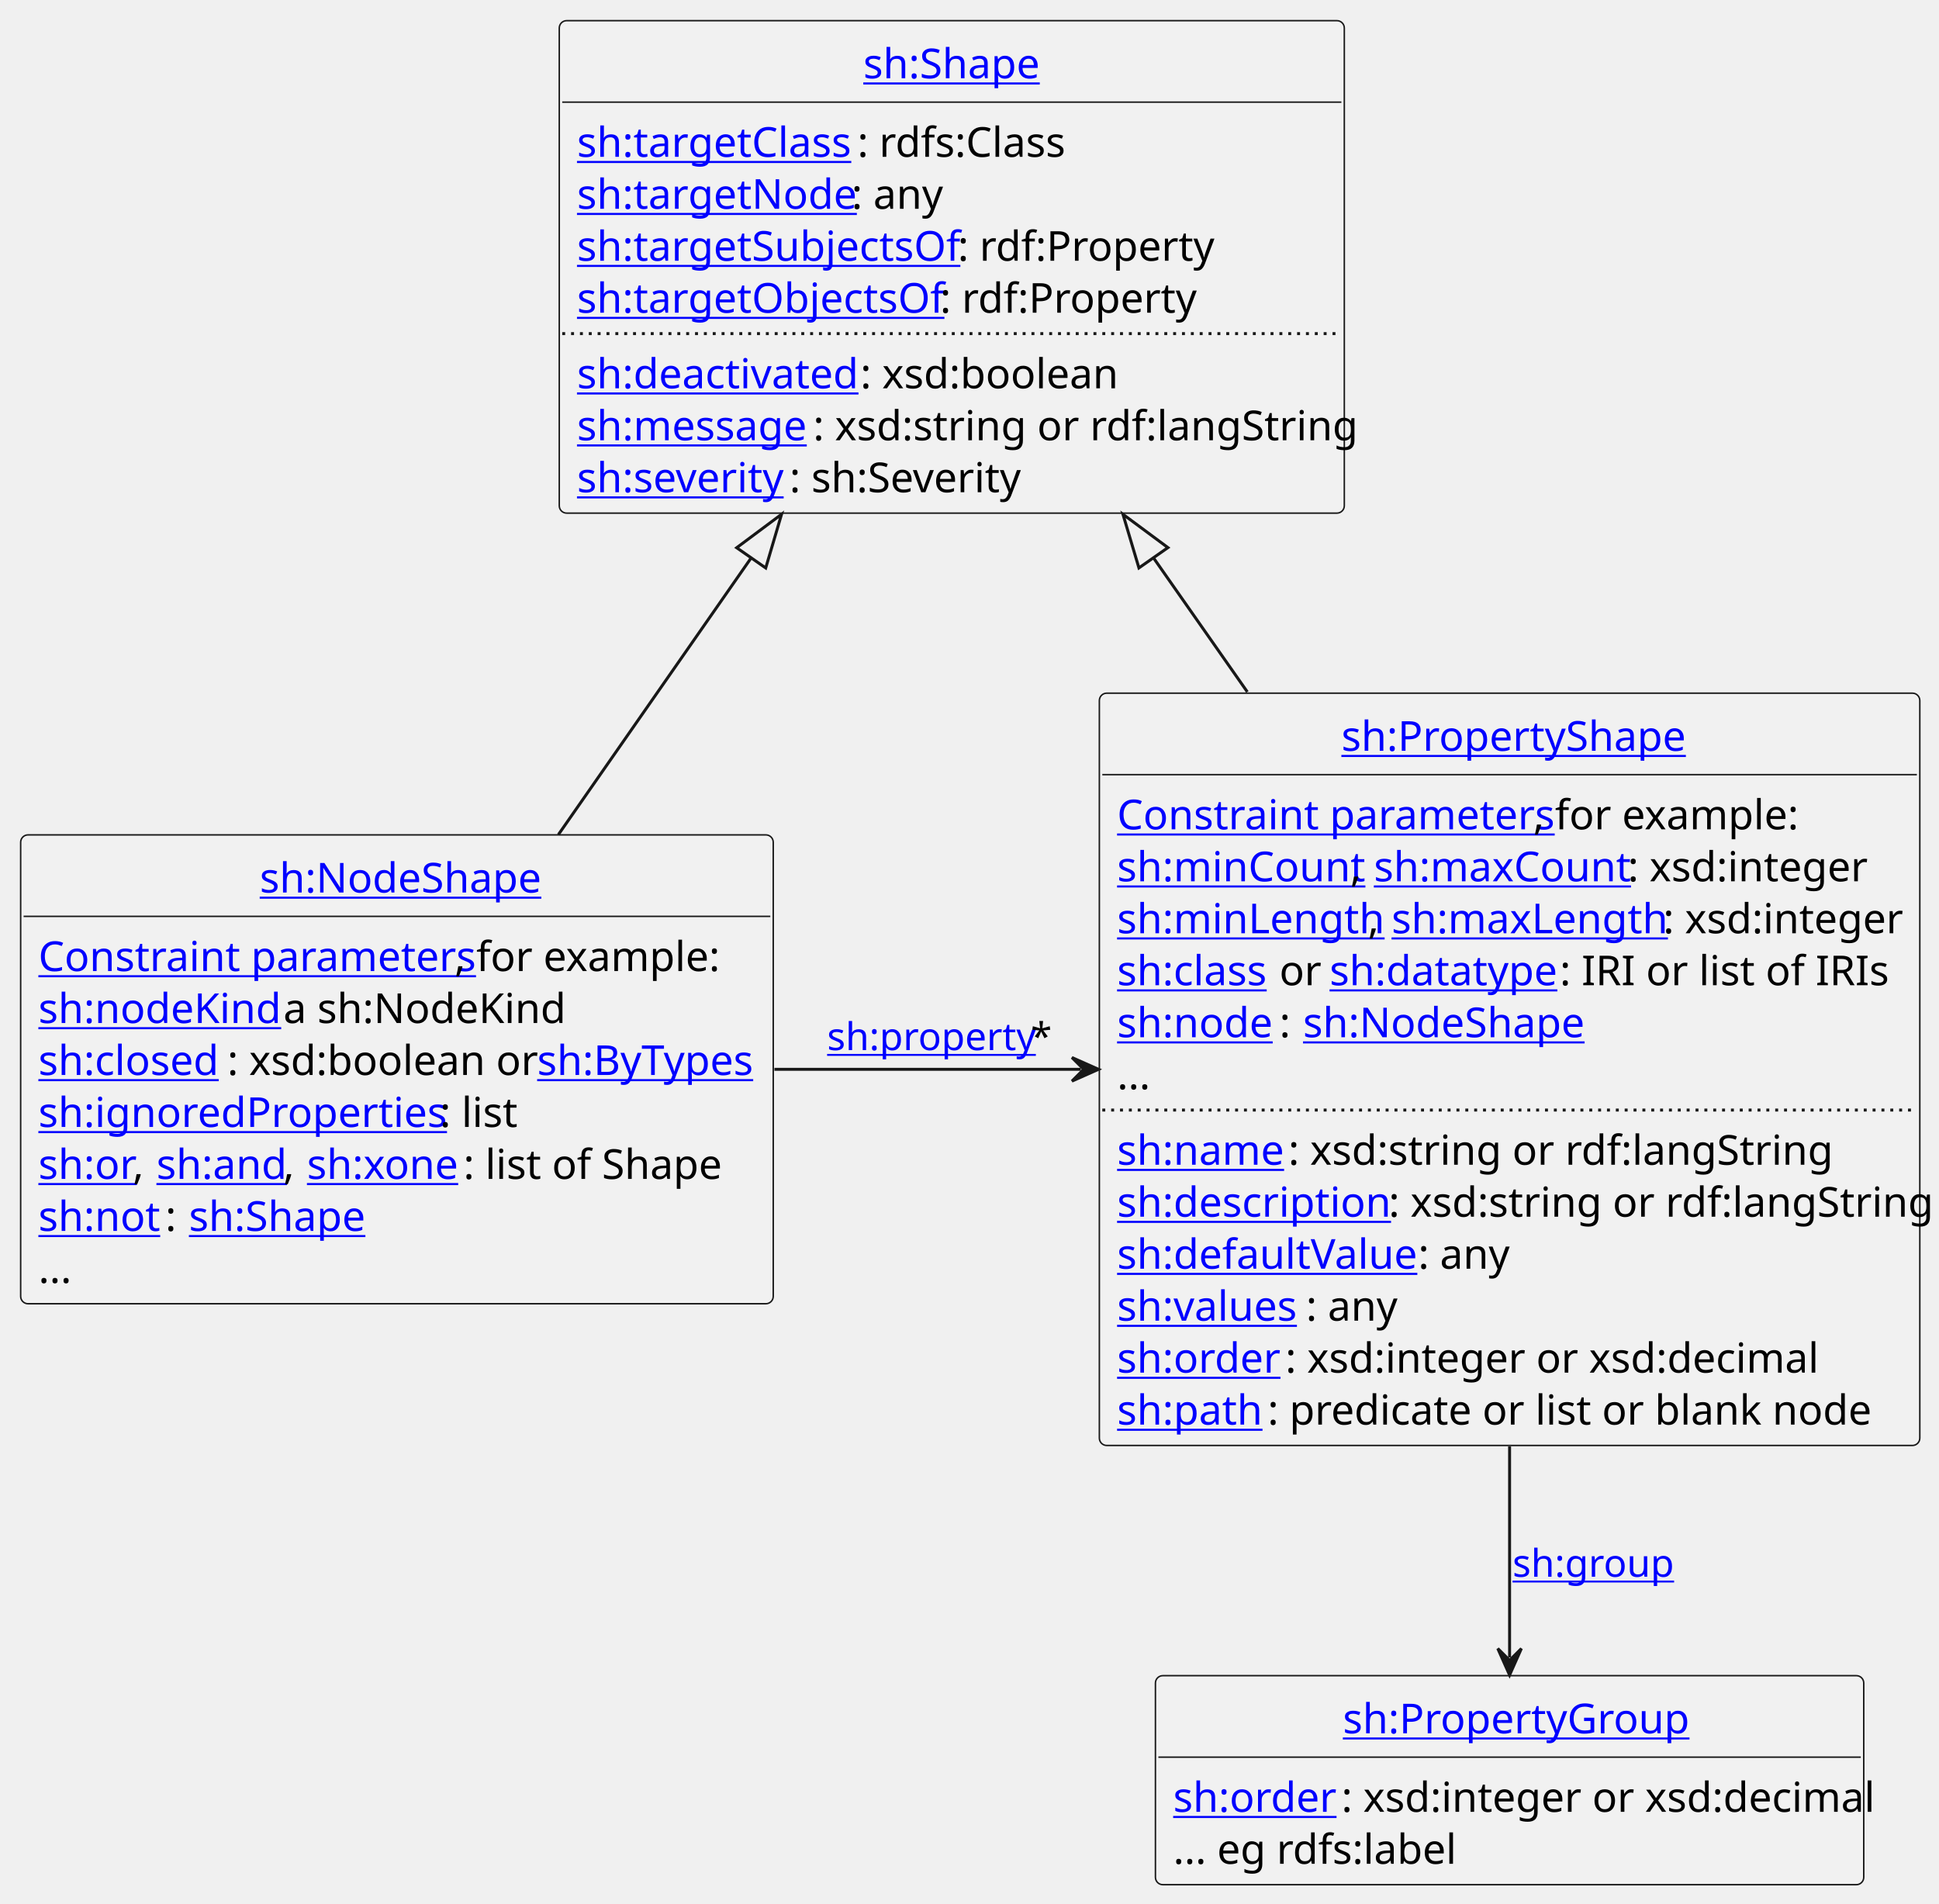
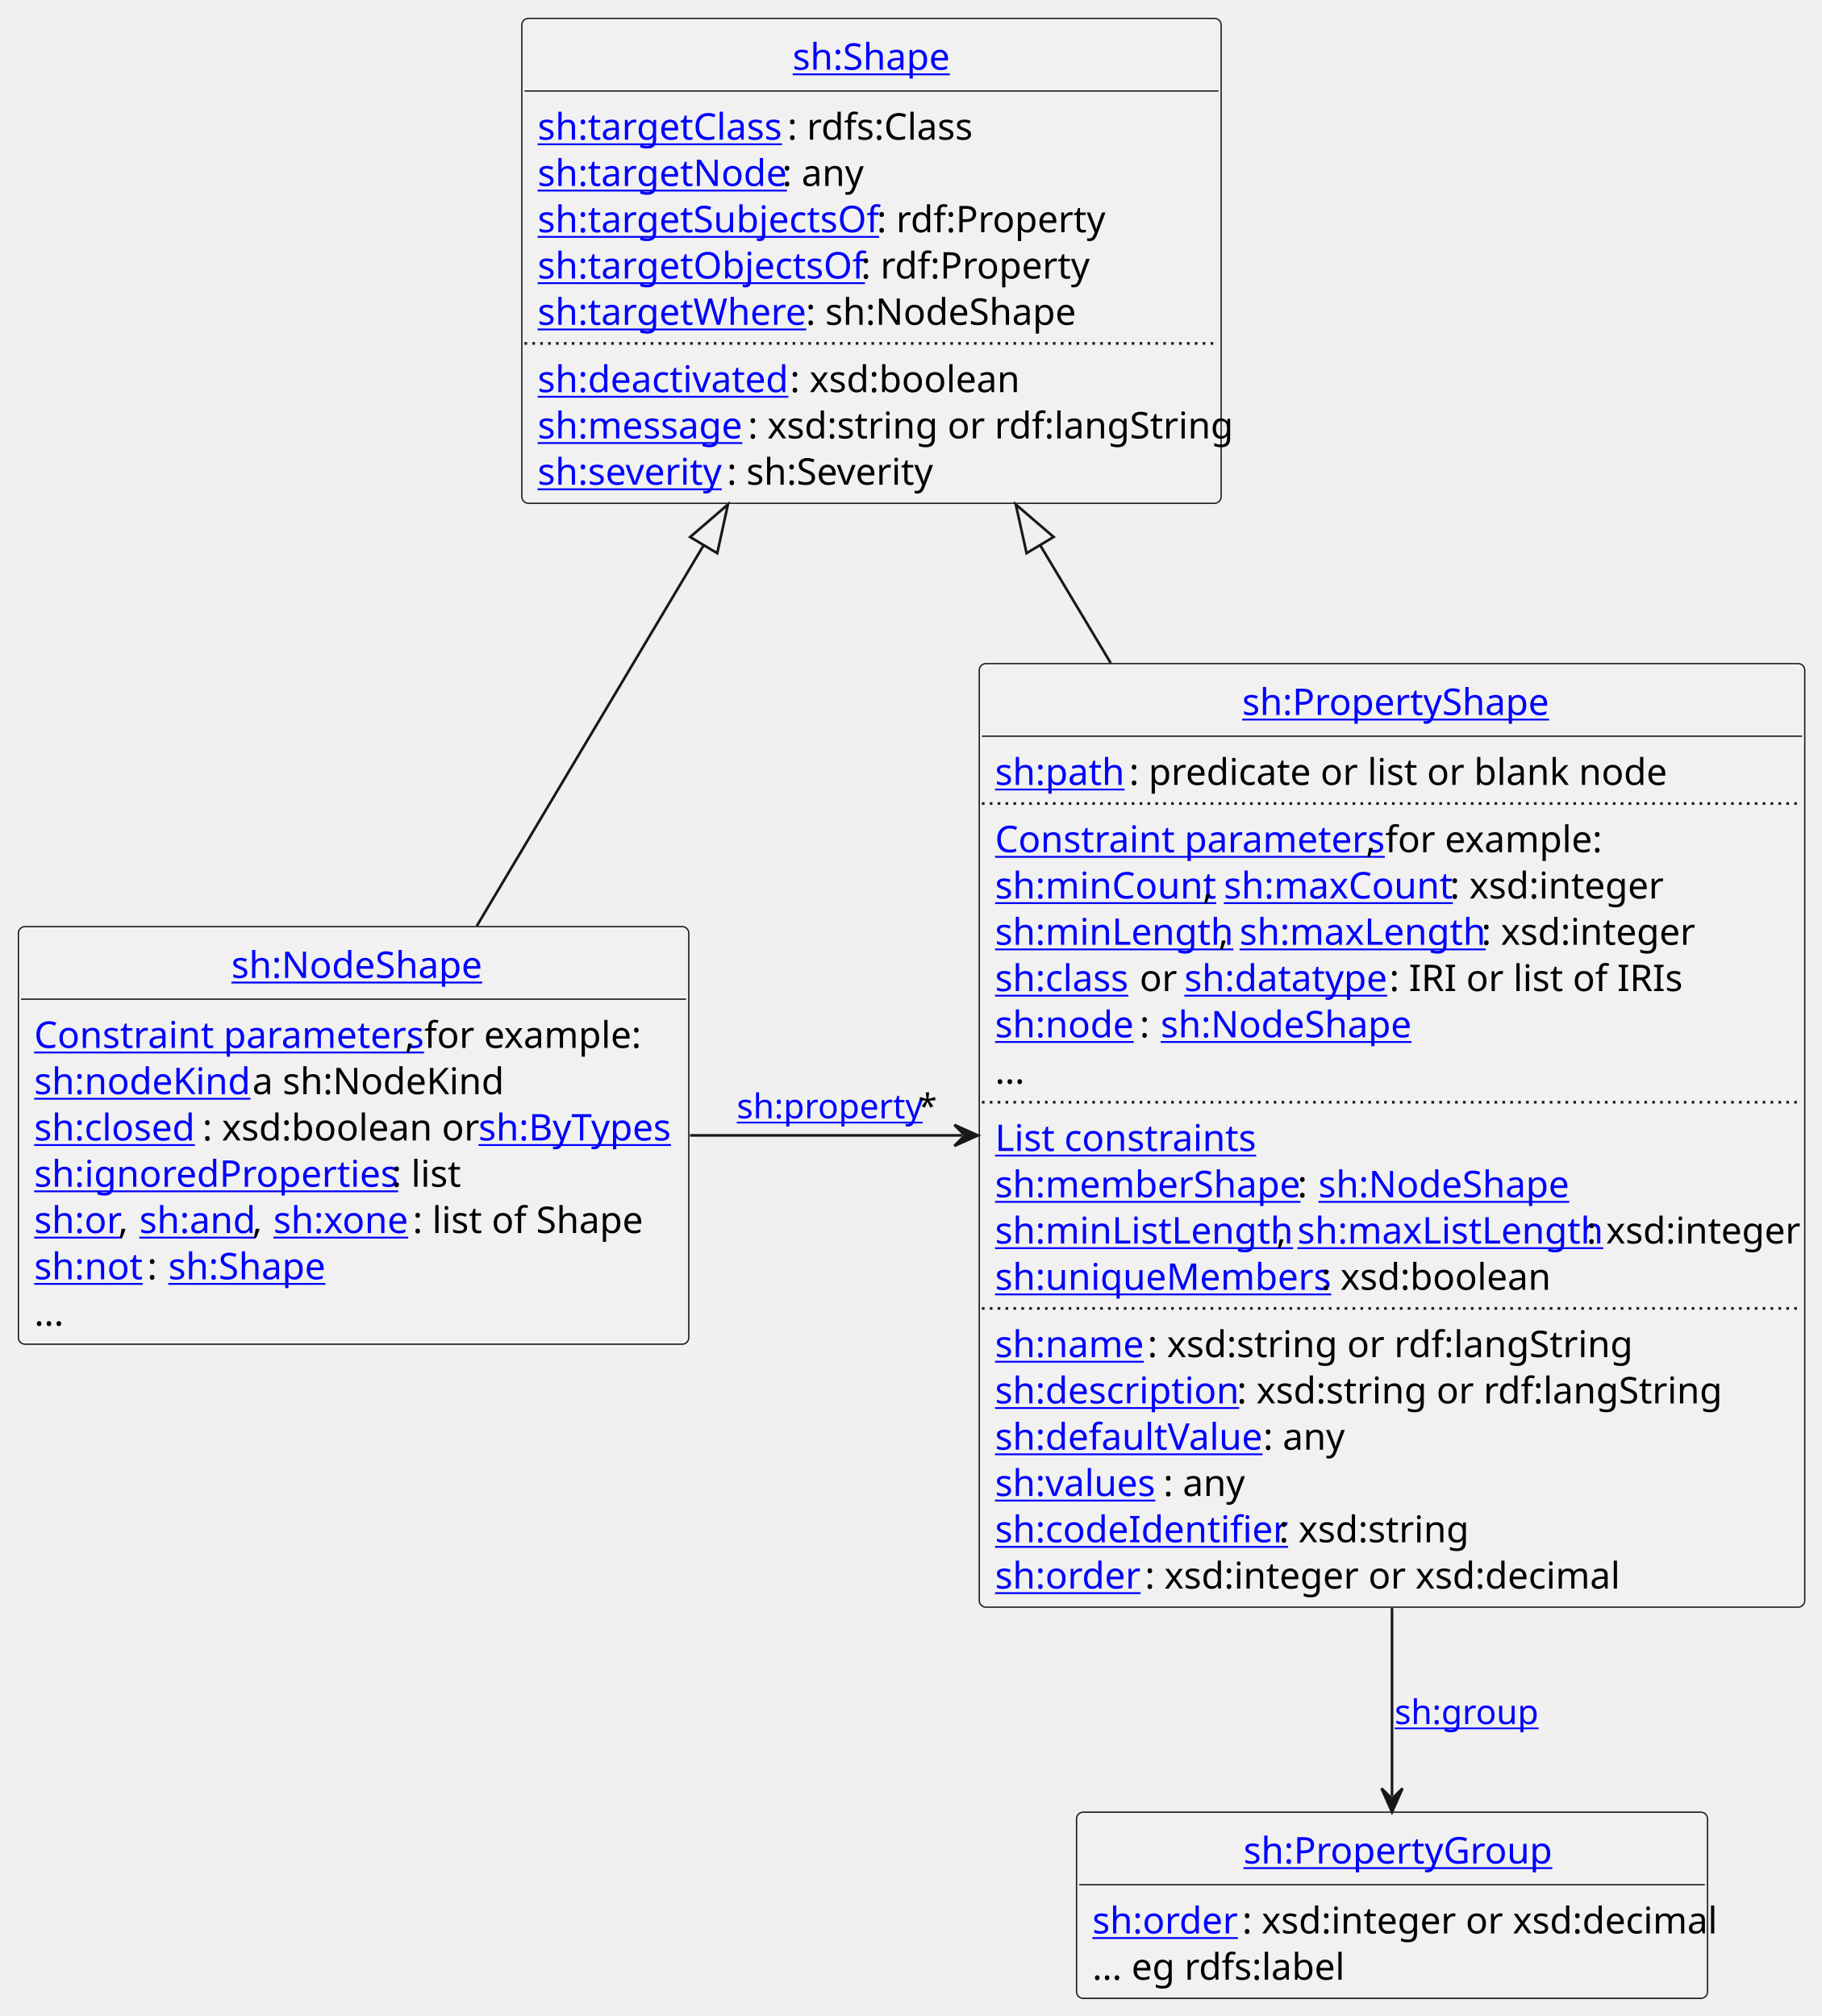
- <svg xmlns="http://www.w3.org/2000/svg" xmlns:xlink="http://www.w3.org/1999/xlink" contentStyleType="text/css" height="645px" preserveAspectRatio="none" style="width:657px;height:645px;background:#FFFFFF;" version="1.1" viewBox="0 0 657 645" width="657px" zoomAndPan="magnify">
+ <svg xmlns="http://www.w3.org/2000/svg" xmlns:xlink="http://www.w3.org/1999/xlink" contentStyleType="text/css" height="767px" preserveAspectRatio="none" style="width:693px;height:767px;background:#FFFFFF;" version="1.1" viewBox="0 0 693 767" width="693px" zoomAndPan="magnify">
  <defs>
    <style type="text/css">path:hover { stroke: #FFFFFF !important;}</style>
  </defs>
  <g>
    <a href="#shapes" target="_top" title="#shapes" xlink:actuate="onRequest" xlink:href="#shapes" xlink:show="new" xlink:title="#shapes" xlink:type="simple">
      <g id="elem_Shape">
-         <rect codeLine="6" fill="#F1F1F1" height="166.875" id="Shape" rx="2.5" ry="2.5" style="stroke:#181818;stroke-width:0.5;" width="266" x="189.5" y="7" />
-         <text fill="#0000FF" font-family="sans-serif" font-size="14" lengthAdjust="spacing" text-decoration="underline" textLength="60" x="292.5" y="26.533">sh:Shape</text>
-         <line style="stroke:#181818;stroke-width:0.5;" x1="190.5" x2="454.5" y1="34.609" y2="34.609" />
+         <rect codeLine="6" fill="#F1F1F1" height="184.484" id="Shape" rx="2.5" ry="2.5" style="stroke:#181818;stroke-width:0.5;" width="266" x="198.5" y="7" />
+         <text fill="#0000FF" font-family="sans-serif" font-size="14" lengthAdjust="spacing" text-decoration="underline" textLength="60" x="301.5" y="26.533">sh:Shape</text>
+         <line style="stroke:#181818;stroke-width:0.5;" x1="199.5" x2="463.5" y1="34.609" y2="34.609" />
        <a href="#targetClass" target="_top" title="#targetClass" xlink:actuate="onRequest" xlink:href="#targetClass" xlink:show="new" xlink:title="#targetClass" xlink:type="simple">
-           <text fill="#0000FF" font-family="sans-serif" font-size="14" lengthAdjust="spacing" text-decoration="underline" textLength="91" x="195.5" y="53.143">sh:targetClass</text>
-         </a>
-         <text fill="#000000" font-family="sans-serif" font-size="14" lengthAdjust="spacing" textLength="71" x="290.5" y="53.143">: rdfs:Class</text>
+           <text fill="#0000FF" font-family="sans-serif" font-size="14" lengthAdjust="spacing" text-decoration="underline" textLength="91" x="204.5" y="53.143">sh:targetClass</text>
+         </a>
+         <text fill="#000000" font-family="sans-serif" font-size="14" lengthAdjust="spacing" textLength="71" x="299.5" y="53.143">: rdfs:Class</text>
        <a href="#targetNode" target="_top" title="#targetNode" xlink:actuate="onRequest" xlink:href="#targetNode" xlink:show="new" xlink:title="#targetNode" xlink:type="simple">
-           <text fill="#0000FF" font-family="sans-serif" font-size="14" lengthAdjust="spacing" text-decoration="underline" textLength="89" x="195.5" y="70.752">sh:targetNode</text>
-         </a>
-         <text fill="#000000" font-family="sans-serif" font-size="14" lengthAdjust="spacing" textLength="31" x="288.5" y="70.752">: any</text>
+           <text fill="#0000FF" font-family="sans-serif" font-size="14" lengthAdjust="spacing" text-decoration="underline" textLength="89" x="204.5" y="70.752">sh:targetNode</text>
+         </a>
+         <text fill="#000000" font-family="sans-serif" font-size="14" lengthAdjust="spacing" textLength="31" x="297.5" y="70.752">: any</text>
        <a href="#targetSubjectsOf" target="_top" title="#targetSubjectsOf" xlink:actuate="onRequest" xlink:href="#targetSubjectsOf" xlink:show="new" xlink:title="#targetSubjectsOf" xlink:type="simple">
-           <text fill="#0000FF" font-family="sans-serif" font-size="14" lengthAdjust="spacing" text-decoration="underline" textLength="125" x="195.5" y="88.361">sh:targetSubjectsOf</text>
-         </a>
-         <text fill="#000000" font-family="sans-serif" font-size="14" lengthAdjust="spacing" textLength="83" x="324.5" y="88.361">: rdf:Property</text>
+           <text fill="#0000FF" font-family="sans-serif" font-size="14" lengthAdjust="spacing" text-decoration="underline" textLength="125" x="204.5" y="88.361">sh:targetSubjectsOf</text>
+         </a>
+         <text fill="#000000" font-family="sans-serif" font-size="14" lengthAdjust="spacing" textLength="83" x="333.5" y="88.361">: rdf:Property</text>
        <a href="#targetObjectsOf" target="_top" title="#targetObjectsOf" xlink:actuate="onRequest" xlink:href="#targetObjectsOf" xlink:show="new" xlink:title="#targetObjectsOf" xlink:type="simple">
-           <text fill="#0000FF" font-family="sans-serif" font-size="14" lengthAdjust="spacing" text-decoration="underline" textLength="119" x="195.5" y="105.971">sh:targetObjectsOf</text>
-         </a>
-         <text fill="#000000" font-family="sans-serif" font-size="14" lengthAdjust="spacing" textLength="83" x="318.5" y="105.971">: rdf:Property</text>
-         <line style="stroke:#181818;stroke-width:1.0;stroke-dasharray:1.0,2.0;" x1="190.5" x2="454.5" y1="113.047" y2="113.047" />
+           <text fill="#0000FF" font-family="sans-serif" font-size="14" lengthAdjust="spacing" text-decoration="underline" textLength="119" x="204.5" y="105.971">sh:targetObjectsOf</text>
+         </a>
+         <text fill="#000000" font-family="sans-serif" font-size="14" lengthAdjust="spacing" textLength="83" x="327.5" y="105.971">: rdf:Property</text>
+         <a href="#targetWhere" target="_top" title="#targetWhere" xlink:actuate="onRequest" xlink:href="#targetWhere" xlink:show="new" xlink:title="#targetWhere" xlink:type="simple">
+           <text fill="#0000FF" font-family="sans-serif" font-size="14" lengthAdjust="spacing" text-decoration="underline" textLength="98" x="204.5" y="123.58">sh:targetWhere</text>
+         </a>
+         <text fill="#000000" font-family="sans-serif" font-size="14" lengthAdjust="spacing" textLength="101" x="306.5" y="123.58">: sh:NodeShape</text>
+         <line style="stroke:#181818;stroke-width:1.0;stroke-dasharray:1.0,2.0;" x1="199.5" x2="463.5" y1="130.656" y2="130.656" />
        <a href="#deactivated" target="_top" title="#deactivated" xlink:actuate="onRequest" xlink:href="#deactivated" xlink:show="new" xlink:title="#deactivated" xlink:type="simple">
-           <text fill="#0000FF" font-family="sans-serif" font-size="14" lengthAdjust="spacing" text-decoration="underline" textLength="92" x="195.5" y="131.58">sh:deactivated</text>
-         </a>
-         <text fill="#000000" font-family="sans-serif" font-size="14" lengthAdjust="spacing" textLength="84" x="291.5" y="131.58">: xsd:boolean</text>
+           <text fill="#0000FF" font-family="sans-serif" font-size="14" lengthAdjust="spacing" text-decoration="underline" textLength="92" x="204.5" y="149.19">sh:deactivated</text>
+         </a>
+         <text fill="#000000" font-family="sans-serif" font-size="14" lengthAdjust="spacing" textLength="84" x="300.5" y="149.19">: xsd:boolean</text>
        <a href="#message" target="_top" title="#message" xlink:actuate="onRequest" xlink:href="#message" xlink:show="new" xlink:title="#message" xlink:type="simple">
-           <text fill="#0000FF" font-family="sans-serif" font-size="14" lengthAdjust="spacing" text-decoration="underline" textLength="76" x="195.5" y="149.19">sh:message</text>
-         </a>
-         <text fill="#000000" font-family="sans-serif" font-size="14" lengthAdjust="spacing" textLength="174" x="275.5" y="149.19">: xsd:string or rdf:langString</text>
+           <text fill="#0000FF" font-family="sans-serif" font-size="14" lengthAdjust="spacing" text-decoration="underline" textLength="76" x="204.5" y="166.799">sh:message</text>
+         </a>
+         <text fill="#000000" font-family="sans-serif" font-size="14" lengthAdjust="spacing" textLength="174" x="284.5" y="166.799">: xsd:string or rdf:langString</text>
        <a href="#severity" target="_top" title="#severity" xlink:actuate="onRequest" xlink:href="#severity" xlink:show="new" xlink:title="#severity" xlink:type="simple">
-           <text fill="#0000FF" font-family="sans-serif" font-size="14" lengthAdjust="spacing" text-decoration="underline" textLength="68" x="195.5" y="166.799">sh:severity</text>
-         </a>
-         <text fill="#000000" font-family="sans-serif" font-size="14" lengthAdjust="spacing" textLength="78" x="267.5" y="166.799">: sh:Severity</text>
+           <text fill="#0000FF" font-family="sans-serif" font-size="14" lengthAdjust="spacing" text-decoration="underline" textLength="68" x="204.5" y="184.408">sh:severity</text>
+         </a>
+         <text fill="#000000" font-family="sans-serif" font-size="14" lengthAdjust="spacing" textLength="78" x="276.5" y="184.408">: sh:Severity</text>
      </g>
    </a>
    <a href="#node-shapes" target="_top" title="#node-shapes" xlink:actuate="onRequest" xlink:href="#node-shapes" xlink:show="new" xlink:title="#node-shapes" xlink:type="simple">
      <g id="elem_NodeShape">
-         <rect codeLine="17" fill="#F1F1F1" height="158.875" id="NodeShape" rx="2.5" ry="2.5" style="stroke:#181818;stroke-width:0.5;" width="255" x="7" y="282.9" />
-         <text fill="#0000FF" font-family="sans-serif" font-size="14" lengthAdjust="spacing" text-decoration="underline" textLength="93" x="88" y="302.433">sh:NodeShape</text>
-         <line style="stroke:#181818;stroke-width:0.5;" x1="8" x2="261" y1="310.509" y2="310.509" />
+         <rect codeLine="18" fill="#F1F1F1" height="158.875" id="NodeShape" rx="2.5" ry="2.5" style="stroke:#181818;stroke-width:0.5;" width="255" x="7" y="352.53" />
+         <text fill="#0000FF" font-family="sans-serif" font-size="14" lengthAdjust="spacing" text-decoration="underline" textLength="93" x="88" y="372.063">sh:NodeShape</text>
+         <line style="stroke:#181818;stroke-width:0.5;" x1="8" x2="261" y1="380.139" y2="380.139" />
        <a href="#constraints" target="_top" title="#constraints" xlink:actuate="onRequest" xlink:href="#constraints" xlink:show="new" xlink:title="#constraints" xlink:type="simple">
-           <text fill="#0000FF" font-family="sans-serif" font-size="14" lengthAdjust="spacing" text-decoration="underline" textLength="141" x="13" y="329.043">Constraint parameters</text>
-         </a>
-         <text fill="#000000" font-family="sans-serif" font-size="14" lengthAdjust="spacing" textLength="85" x="154" y="329.043">, for example:</text>
+           <text fill="#0000FF" font-family="sans-serif" font-size="14" lengthAdjust="spacing" text-decoration="underline" textLength="141" x="13" y="398.673">Constraint parameters</text>
+         </a>
+         <text fill="#000000" font-family="sans-serif" font-size="14" lengthAdjust="spacing" textLength="85" x="154" y="398.673">, for example:</text>
        <a href="#NodeKindConstraintComponent" target="_top" title="#NodeKindConstraintComponent" xlink:actuate="onRequest" xlink:href="#NodeKindConstraintComponent" xlink:show="new" xlink:title="#NodeKindConstraintComponent" xlink:type="simple">
-           <text fill="#0000FF" font-family="sans-serif" font-size="14" lengthAdjust="spacing" text-decoration="underline" textLength="79" x="13" y="346.652">sh:nodeKind</text>
-         </a>
-         <text fill="#000000" font-family="sans-serif" font-size="14" lengthAdjust="spacing" textLength="92" x="96" y="346.652">a sh:NodeKind</text>
+           <text fill="#0000FF" font-family="sans-serif" font-size="14" lengthAdjust="spacing" text-decoration="underline" textLength="79" x="13" y="416.282">sh:nodeKind</text>
+         </a>
+         <text fill="#000000" font-family="sans-serif" font-size="14" lengthAdjust="spacing" textLength="92" x="96" y="416.282">a sh:NodeKind</text>
        <a href="#ClosedConstraintComponent" target="_top" title="#ClosedConstraintComponent" xlink:actuate="onRequest" xlink:href="#ClosedConstraintComponent" xlink:show="new" xlink:title="#ClosedConstraintComponent" xlink:type="simple">
-           <text fill="#0000FF" font-family="sans-serif" font-size="14" lengthAdjust="spacing" text-decoration="underline" textLength="60" x="13" y="364.261">sh:closed</text>
-         </a>
-         <text fill="#000000" font-family="sans-serif" font-size="14" lengthAdjust="spacing" textLength="101" x="77" y="364.261">: xsd:boolean or</text>
+           <text fill="#0000FF" font-family="sans-serif" font-size="14" lengthAdjust="spacing" text-decoration="underline" textLength="60" x="13" y="433.891">sh:closed</text>
+         </a>
+         <text fill="#000000" font-family="sans-serif" font-size="14" lengthAdjust="spacing" textLength="101" x="77" y="433.891">: xsd:boolean or</text>
        <a href="#syntax-rule-closed-datatype" target="_top" title="#syntax-rule-closed-datatype" xlink:actuate="onRequest" xlink:href="#syntax-rule-closed-datatype" xlink:show="new" xlink:title="#syntax-rule-closed-datatype" xlink:type="simple">
-           <text fill="#0000FF" font-family="sans-serif" font-size="14" lengthAdjust="spacing" text-decoration="underline" textLength="74" x="182" y="364.261">sh:ByTypes</text>
+           <text fill="#0000FF" font-family="sans-serif" font-size="14" lengthAdjust="spacing" text-decoration="underline" textLength="74" x="182" y="433.891">sh:ByTypes</text>
        </a>
        <a href="#ClosedConstraintComponent" target="_top" title="#ClosedConstraintComponent" xlink:actuate="onRequest" xlink:href="#ClosedConstraintComponent" xlink:show="new" xlink:title="#ClosedConstraintComponent" xlink:type="simple">
-           <text fill="#0000FF" font-family="sans-serif" font-size="14" lengthAdjust="spacing" text-decoration="underline" textLength="132" x="13" y="381.871">sh:ignoredProperties</text>
-         </a>
-         <text fill="#000000" font-family="sans-serif" font-size="14" lengthAdjust="spacing" textLength="25" x="149" y="381.871">: list</text>
+           <text fill="#0000FF" font-family="sans-serif" font-size="14" lengthAdjust="spacing" text-decoration="underline" textLength="132" x="13" y="451.501">sh:ignoredProperties</text>
+         </a>
+         <text fill="#000000" font-family="sans-serif" font-size="14" lengthAdjust="spacing" textLength="25" x="149" y="451.501">: list</text>
        <a href="#OrConstraintComponent" target="_top" title="#OrConstraintComponent" xlink:actuate="onRequest" xlink:href="#OrConstraintComponent" xlink:show="new" xlink:title="#OrConstraintComponent" xlink:type="simple">
-           <text fill="#0000FF" font-family="sans-serif" font-size="14" lengthAdjust="spacing" text-decoration="underline" textLength="32" x="13" y="399.48">sh:or</text>
-         </a>
-         <text fill="#000000" font-family="sans-serif" font-size="14" lengthAdjust="spacing" textLength="4" x="45" y="399.48">,</text>
+           <text fill="#0000FF" font-family="sans-serif" font-size="14" lengthAdjust="spacing" text-decoration="underline" textLength="32" x="13" y="469.11">sh:or</text>
+         </a>
+         <text fill="#000000" font-family="sans-serif" font-size="14" lengthAdjust="spacing" textLength="4" x="45" y="469.11">,</text>
        <a href="#AndConstraintComponent" target="_top" title="#AndConstraintComponent" xlink:actuate="onRequest" xlink:href="#AndConstraintComponent" xlink:show="new" xlink:title="#AndConstraintComponent" xlink:type="simple">
-           <text fill="#0000FF" font-family="sans-serif" font-size="14" lengthAdjust="spacing" text-decoration="underline" textLength="43" x="53" y="399.48">sh:and</text>
-         </a>
-         <text fill="#000000" font-family="sans-serif" font-size="14" lengthAdjust="spacing" textLength="4" x="96" y="399.48">,</text>
+           <text fill="#0000FF" font-family="sans-serif" font-size="14" lengthAdjust="spacing" text-decoration="underline" textLength="43" x="53" y="469.11">sh:and</text>
+         </a>
+         <text fill="#000000" font-family="sans-serif" font-size="14" lengthAdjust="spacing" textLength="4" x="96" y="469.11">,</text>
        <a href="#XoneConstraintComponent" target="_top" title="#XoneConstraintComponent" xlink:actuate="onRequest" xlink:href="#XoneConstraintComponent" xlink:show="new" xlink:title="#XoneConstraintComponent" xlink:type="simple">
-           <text fill="#0000FF" font-family="sans-serif" font-size="14" lengthAdjust="spacing" text-decoration="underline" textLength="49" x="104" y="399.48">sh:xone</text>
-         </a>
-         <text fill="#000000" font-family="sans-serif" font-size="14" lengthAdjust="spacing" textLength="86" x="157" y="399.48">: list of Shape</text>
+           <text fill="#0000FF" font-family="sans-serif" font-size="14" lengthAdjust="spacing" text-decoration="underline" textLength="49" x="104" y="469.11">sh:xone</text>
+         </a>
+         <text fill="#000000" font-family="sans-serif" font-size="14" lengthAdjust="spacing" textLength="86" x="157" y="469.11">: list of Shape</text>
        <a href="#NotConstraintComponent" target="_top" title="#NotConstraintComponent" xlink:actuate="onRequest" xlink:href="#NotConstraintComponent" xlink:show="new" xlink:title="#NotConstraintComponent" xlink:type="simple">
-           <text fill="#0000FF" font-family="sans-serif" font-size="14" lengthAdjust="spacing" text-decoration="underline" textLength="39" x="13" y="417.089">sh:not</text>
-         </a>
-         <text fill="#000000" font-family="sans-serif" font-size="14" lengthAdjust="spacing" textLength="4" x="56" y="417.089">:</text>
+           <text fill="#0000FF" font-family="sans-serif" font-size="14" lengthAdjust="spacing" text-decoration="underline" textLength="39" x="13" y="486.719">sh:not</text>
+         </a>
+         <text fill="#000000" font-family="sans-serif" font-size="14" lengthAdjust="spacing" textLength="4" x="56" y="486.719">:</text>
        <a href="#shapes" target="_top" title="#shapes" xlink:actuate="onRequest" xlink:href="#shapes" xlink:show="new" xlink:title="#shapes" xlink:type="simple">
-           <text fill="#0000FF" font-family="sans-serif" font-size="14" lengthAdjust="spacing" text-decoration="underline" textLength="60" x="64" y="417.089">sh:Shape</text>
-         </a>
-         <text fill="#000000" font-family="sans-serif" font-size="14" lengthAdjust="spacing" textLength="12" x="13" y="434.699">...</text>
+           <text fill="#0000FF" font-family="sans-serif" font-size="14" lengthAdjust="spacing" text-decoration="underline" textLength="60" x="64" y="486.719">sh:Shape</text>
+         </a>
+         <text fill="#000000" font-family="sans-serif" font-size="14" lengthAdjust="spacing" textLength="12" x="13" y="504.329">...</text>
      </g>
    </a>
    <a href="#property-shapes" target="_top" title="#property-shapes" xlink:actuate="onRequest" xlink:href="#property-shapes" xlink:show="new" xlink:title="#property-shapes" xlink:type="simple">
      <g id="elem_PropertyShape">
-         <rect codeLine="27" fill="#F1F1F1" height="254.922" id="PropertyShape" rx="2.5" ry="2.5" style="stroke:#181818;stroke-width:0.5;" width="278" x="372.5" y="234.88" />
-         <text fill="#0000FF" font-family="sans-serif" font-size="14" lengthAdjust="spacing" text-decoration="underline" textLength="114" x="454.5" y="254.413">sh:PropertyShape</text>
-         <line style="stroke:#181818;stroke-width:0.5;" x1="373.5" x2="649.5" y1="262.489" y2="262.489" />
+         <rect codeLine="28" fill="#F1F1F1" height="358.969" id="PropertyShape" rx="2.5" ry="2.5" style="stroke:#181818;stroke-width:0.5;" width="314" x="372.5" y="252.48" />
+         <text fill="#0000FF" font-family="sans-serif" font-size="14" lengthAdjust="spacing" text-decoration="underline" textLength="114" x="472.5" y="272.013">sh:PropertyShape</text>
+         <line style="stroke:#181818;stroke-width:0.5;" x1="373.5" x2="685.5" y1="280.089" y2="280.089" />
+         <a href="#property-paths" target="_top" title="#property-paths" xlink:actuate="onRequest" xlink:href="#property-paths" xlink:show="new" xlink:title="#property-paths" xlink:type="simple">
+           <text fill="#0000FF" font-family="sans-serif" font-size="14" lengthAdjust="spacing" text-decoration="underline" textLength="47" x="378.5" y="298.623">sh:path</text>
+         </a>
+         <text fill="#000000" font-family="sans-serif" font-size="14" lengthAdjust="spacing" textLength="196" x="429.5" y="298.623">: predicate or list or blank node</text>
+         <line style="stroke:#181818;stroke-width:1.0;stroke-dasharray:1.0,2.0;" x1="373.5" x2="685.5" y1="305.699" y2="305.699" />
        <a href="#constraints" target="_top" title="#constraints" xlink:actuate="onRequest" xlink:href="#constraints" xlink:show="new" xlink:title="#constraints" xlink:type="simple">
-           <text fill="#0000FF" font-family="sans-serif" font-size="14" lengthAdjust="spacing" text-decoration="underline" textLength="141" x="378.5" y="281.023">Constraint parameters</text>
-         </a>
-         <text fill="#000000" font-family="sans-serif" font-size="14" lengthAdjust="spacing" textLength="85" x="519.5" y="281.023">, for example:</text>
+           <text fill="#0000FF" font-family="sans-serif" font-size="14" lengthAdjust="spacing" text-decoration="underline" textLength="141" x="378.5" y="324.232">Constraint parameters</text>
+         </a>
+         <text fill="#000000" font-family="sans-serif" font-size="14" lengthAdjust="spacing" textLength="85" x="519.5" y="324.232">, for example:</text>
        <a href="#MinCountConstraintComponent" target="_top" title="#MinCountConstraintComponent" xlink:actuate="onRequest" xlink:href="#MinCountConstraintComponent" xlink:show="new" xlink:title="#MinCountConstraintComponent" xlink:type="simple">
-           <text fill="#0000FF" font-family="sans-serif" font-size="14" lengthAdjust="spacing" text-decoration="underline" textLength="79" x="378.5" y="298.632">sh:minCount</text>
-         </a>
-         <text fill="#000000" font-family="sans-serif" font-size="14" lengthAdjust="spacing" textLength="4" x="457.5" y="298.632">,</text>
+           <text fill="#0000FF" font-family="sans-serif" font-size="14" lengthAdjust="spacing" text-decoration="underline" textLength="79" x="378.5" y="341.841">sh:minCount</text>
+         </a>
+         <text fill="#000000" font-family="sans-serif" font-size="14" lengthAdjust="spacing" textLength="4" x="457.5" y="341.841">,</text>
        <a href="#MaxCountConstraintComponent" target="_top" title="#MaxCountConstraintComponent" xlink:actuate="onRequest" xlink:href="#MaxCountConstraintComponent" xlink:show="new" xlink:title="#MaxCountConstraintComponent" xlink:type="simple">
-           <text fill="#0000FF" font-family="sans-serif" font-size="14" lengthAdjust="spacing" text-decoration="underline" textLength="82" x="465.5" y="298.632">sh:maxCount</text>
-         </a>
-         <text fill="#000000" font-family="sans-serif" font-size="14" lengthAdjust="spacing" textLength="77" x="551.5" y="298.632">: xsd:integer</text>
+           <text fill="#0000FF" font-family="sans-serif" font-size="14" lengthAdjust="spacing" text-decoration="underline" textLength="82" x="465.5" y="341.841">sh:maxCount</text>
+         </a>
+         <text fill="#000000" font-family="sans-serif" font-size="14" lengthAdjust="spacing" textLength="77" x="551.5" y="341.841">: xsd:integer</text>
        <a href="#MinLengthConstraintComponent" target="_top" title="#MinLengthConstraintComponent" xlink:actuate="onRequest" xlink:href="#MinLengthConstraintComponent" xlink:show="new" xlink:title="#MinLengthConstraintComponent" xlink:type="simple">
-           <text fill="#0000FF" font-family="sans-serif" font-size="14" lengthAdjust="spacing" text-decoration="underline" textLength="85" x="378.5" y="316.241">sh:minLength</text>
-         </a>
-         <text fill="#000000" font-family="sans-serif" font-size="14" lengthAdjust="spacing" textLength="4" x="463.5" y="316.241">,</text>
+           <text fill="#0000FF" font-family="sans-serif" font-size="14" lengthAdjust="spacing" text-decoration="underline" textLength="85" x="378.5" y="359.451">sh:minLength</text>
+         </a>
+         <text fill="#000000" font-family="sans-serif" font-size="14" lengthAdjust="spacing" textLength="4" x="463.5" y="359.451">,</text>
        <a href="#MaxLengthConstraintComponent" target="_top" title="#MaxLengthConstraintComponent" xlink:actuate="onRequest" xlink:href="#MaxLengthConstraintComponent" xlink:show="new" xlink:title="#MaxLengthConstraintComponent" xlink:type="simple">
-           <text fill="#0000FF" font-family="sans-serif" font-size="14" lengthAdjust="spacing" text-decoration="underline" textLength="88" x="471.5" y="316.241">sh:maxLength</text>
-         </a>
-         <text fill="#000000" font-family="sans-serif" font-size="14" lengthAdjust="spacing" textLength="77" x="563.5" y="316.241">: xsd:integer</text>
+           <text fill="#0000FF" font-family="sans-serif" font-size="14" lengthAdjust="spacing" text-decoration="underline" textLength="88" x="471.5" y="359.451">sh:maxLength</text>
+         </a>
+         <text fill="#000000" font-family="sans-serif" font-size="14" lengthAdjust="spacing" textLength="77" x="563.5" y="359.451">: xsd:integer</text>
        <a href="#ClassConstraintComponent" target="_top" title="#ClassConstraintComponent" xlink:actuate="onRequest" xlink:href="#ClassConstraintComponent" xlink:show="new" xlink:title="#ClassConstraintComponent" xlink:type="simple">
-           <text fill="#0000FF" font-family="sans-serif" font-size="14" lengthAdjust="spacing" text-decoration="underline" textLength="51" x="378.5" y="333.851">sh:class</text>
-         </a>
-         <text fill="#000000" font-family="sans-serif" font-size="14" lengthAdjust="spacing" textLength="13" x="433.5" y="333.851">or</text>
+           <text fill="#0000FF" font-family="sans-serif" font-size="14" lengthAdjust="spacing" text-decoration="underline" textLength="51" x="378.5" y="377.06">sh:class</text>
+         </a>
+         <text fill="#000000" font-family="sans-serif" font-size="14" lengthAdjust="spacing" textLength="13" x="433.5" y="377.06">or</text>
        <a href="#DatatypeConstraintComponent" target="_top" title="#DatatypeConstraintComponent" xlink:actuate="onRequest" xlink:href="#DatatypeConstraintComponent" xlink:show="new" xlink:title="#DatatypeConstraintComponent" xlink:type="simple">
-           <text fill="#0000FF" font-family="sans-serif" font-size="14" lengthAdjust="spacing" text-decoration="underline" textLength="74" x="450.5" y="333.851">sh:datatype</text>
-         </a>
-         <text fill="#000000" font-family="sans-serif" font-size="14" lengthAdjust="spacing" textLength="105" x="528.5" y="333.851">: IRI or list of IRIs</text>
+           <text fill="#0000FF" font-family="sans-serif" font-size="14" lengthAdjust="spacing" text-decoration="underline" textLength="74" x="450.5" y="377.06">sh:datatype</text>
+         </a>
+         <text fill="#000000" font-family="sans-serif" font-size="14" lengthAdjust="spacing" textLength="105" x="528.5" y="377.06">: IRI or list of IRIs</text>
        <a href="#NodeConstraintComponent" target="_top" title="#NodeConstraintComponent" xlink:actuate="onRequest" xlink:href="#NodeConstraintComponent" xlink:show="new" xlink:title="#NodeConstraintComponent" xlink:type="simple">
-           <text fill="#0000FF" font-family="sans-serif" font-size="14" lengthAdjust="spacing" text-decoration="underline" textLength="51" x="378.5" y="351.46">sh:node</text>
-         </a>
-         <text fill="#000000" font-family="sans-serif" font-size="14" lengthAdjust="spacing" textLength="4" x="433.5" y="351.46">:</text>
+           <text fill="#0000FF" font-family="sans-serif" font-size="14" lengthAdjust="spacing" text-decoration="underline" textLength="51" x="378.5" y="394.67">sh:node</text>
+         </a>
+         <text fill="#000000" font-family="sans-serif" font-size="14" lengthAdjust="spacing" textLength="4" x="433.5" y="394.67">:</text>
        <a href="#node-shapes" target="_top" title="#node-shapes" xlink:actuate="onRequest" xlink:href="#node-shapes" xlink:show="new" xlink:title="#node-shapes" xlink:type="simple">
-           <text fill="#0000FF" font-family="sans-serif" font-size="14" lengthAdjust="spacing" text-decoration="underline" textLength="93" x="441.5" y="351.46">sh:NodeShape</text>
-         </a>
-         <text fill="#000000" font-family="sans-serif" font-size="14" lengthAdjust="spacing" textLength="12" x="378.5" y="369.07">...</text>
-         <line style="stroke:#181818;stroke-width:1.0;stroke-dasharray:1.0,2.0;" x1="373.5" x2="649.5" y1="376.146" y2="376.146" />
+           <text fill="#0000FF" font-family="sans-serif" font-size="14" lengthAdjust="spacing" text-decoration="underline" textLength="93" x="441.5" y="394.67">sh:NodeShape</text>
+         </a>
+         <text fill="#000000" font-family="sans-serif" font-size="14" lengthAdjust="spacing" textLength="12" x="378.5" y="412.279">...</text>
+         <line style="stroke:#181818;stroke-width:1.0;stroke-dasharray:1.0,2.0;" x1="373.5" x2="685.5" y1="419.355" y2="419.355" />
+         <a href="#core-components-list" target="_top" title="#core-components-list" xlink:actuate="onRequest" xlink:href="#core-components-list" xlink:show="new" xlink:title="#core-components-list" xlink:type="simple">
+           <text fill="#0000FF" font-family="sans-serif" font-size="14" lengthAdjust="spacing" text-decoration="underline" textLength="95" x="378.5" y="437.888">List constraints</text>
+         </a>
+         <a href="#MemberShapeConstraintComponent" target="_top" title="#MemberShapeConstraintComponent" xlink:actuate="onRequest" xlink:href="#MemberShapeConstraintComponent" xlink:show="new" xlink:title="#MemberShapeConstraintComponent" xlink:type="simple">
+           <text fill="#0000FF" font-family="sans-serif" font-size="14" lengthAdjust="spacing" text-decoration="underline" textLength="111" x="378.5" y="455.498">sh:memberShape</text>
+         </a>
+         <text fill="#000000" font-family="sans-serif" font-size="14" lengthAdjust="spacing" textLength="4" x="493.5" y="455.498">:</text>
+         <a href="#node-shapes" target="_top" title="#node-shapes" xlink:actuate="onRequest" xlink:href="#node-shapes" xlink:show="new" xlink:title="#node-shapes" xlink:type="simple">
+           <text fill="#0000FF" font-family="sans-serif" font-size="14" lengthAdjust="spacing" text-decoration="underline" textLength="93" x="501.5" y="455.498">sh:NodeShape</text>
+         </a>
+         <a href="#MinListLengthConstraintComponent" target="_top" title="#MinListLengthConstraintComponent" xlink:actuate="onRequest" xlink:href="#MinListLengthConstraintComponent" xlink:show="new" xlink:title="#MinListLengthConstraintComponent" xlink:type="simple">
+           <text fill="#0000FF" font-family="sans-serif" font-size="14" lengthAdjust="spacing" text-decoration="underline" textLength="107" x="378.5" y="473.107">sh:minListLength</text>
+         </a>
+         <text fill="#000000" font-family="sans-serif" font-size="14" lengthAdjust="spacing" textLength="4" x="485.5" y="473.107">,</text>
+         <a href="#MaxListLengthConstraintComponent" target="_top" title="#MaxListLengthConstraintComponent" xlink:actuate="onRequest" xlink:href="#MaxListLengthConstraintComponent" xlink:show="new" xlink:title="#MaxListLengthConstraintComponent" xlink:type="simple">
+           <text fill="#0000FF" font-family="sans-serif" font-size="14" lengthAdjust="spacing" text-decoration="underline" textLength="110" x="493.5" y="473.107">sh:maxListLength</text>
+         </a>
+         <text fill="#000000" font-family="sans-serif" font-size="14" lengthAdjust="spacing" textLength="77" x="603.5" y="473.107">: xsd:integer</text>
+         <a href="#UniqueMembersConstraintComponent" target="_top" title="#UniqueMembersConstraintComponent" xlink:actuate="onRequest" xlink:href="#UniqueMembersConstraintComponent" xlink:show="new" xlink:title="#UniqueMembersConstraintComponent" xlink:type="simple">
+           <text fill="#0000FF" font-family="sans-serif" font-size="14" lengthAdjust="spacing" text-decoration="underline" textLength="120" x="378.5" y="490.716">sh:uniqueMembers</text>
+         </a>
+         <text fill="#000000" font-family="sans-serif" font-size="14" lengthAdjust="spacing" textLength="84" x="502.5" y="490.716">: xsd:boolean</text>
+         <line style="stroke:#181818;stroke-width:1.0;stroke-dasharray:1.0,2.0;" x1="373.5" x2="685.5" y1="497.793" y2="497.793" />
        <a href="#name" target="_top" title="#name" xlink:actuate="onRequest" xlink:href="#name" xlink:show="new" xlink:title="#name" xlink:type="simple">
-           <text fill="#0000FF" font-family="sans-serif" font-size="14" lengthAdjust="spacing" text-decoration="underline" textLength="54" x="378.5" y="394.679">sh:name</text>
-         </a>
-         <text fill="#000000" font-family="sans-serif" font-size="14" lengthAdjust="spacing" textLength="174" x="436.5" y="394.679">: xsd:string or rdf:langString</text>
+           <text fill="#0000FF" font-family="sans-serif" font-size="14" lengthAdjust="spacing" text-decoration="underline" textLength="54" x="378.5" y="516.326">sh:name</text>
+         </a>
+         <text fill="#000000" font-family="sans-serif" font-size="14" lengthAdjust="spacing" textLength="174" x="436.5" y="516.326">: xsd:string or rdf:langString</text>
        <a href="#description" target="_top" title="#description" xlink:actuate="onRequest" xlink:href="#description" xlink:show="new" xlink:title="#description" xlink:type="simple">
-           <text fill="#0000FF" font-family="sans-serif" font-size="14" lengthAdjust="spacing" text-decoration="underline" textLength="88" x="378.5" y="412.288">sh:description</text>
-         </a>
-         <text fill="#000000" font-family="sans-serif" font-size="14" lengthAdjust="spacing" textLength="174" x="470.5" y="412.288">: xsd:string or rdf:langString</text>
+           <text fill="#0000FF" font-family="sans-serif" font-size="14" lengthAdjust="spacing" text-decoration="underline" textLength="88" x="378.5" y="533.935">sh:description</text>
+         </a>
+         <text fill="#000000" font-family="sans-serif" font-size="14" lengthAdjust="spacing" textLength="174" x="470.5" y="533.935">: xsd:string or rdf:langString</text>
        <a href="#syntax-rule-path-defaultValue" target="_top" title="#syntax-rule-path-defaultValue" xlink:actuate="onRequest" xlink:href="#syntax-rule-path-defaultValue" xlink:show="new" xlink:title="#syntax-rule-path-defaultValue" xlink:type="simple">
-           <text fill="#0000FF" font-family="sans-serif" font-size="14" lengthAdjust="spacing" text-decoration="underline" textLength="98" x="378.5" y="429.898">sh:defaultValue</text>
-         </a>
-         <text fill="#000000" font-family="sans-serif" font-size="14" lengthAdjust="spacing" textLength="31" x="480.5" y="429.898">: any</text>
+           <text fill="#0000FF" font-family="sans-serif" font-size="14" lengthAdjust="spacing" text-decoration="underline" textLength="98" x="378.5" y="551.544">sh:defaultValue</text>
+         </a>
+         <text fill="#000000" font-family="sans-serif" font-size="14" lengthAdjust="spacing" textLength="31" x="480.5" y="551.544">: any</text>
        <a href="#syntax-rule-path-defaultValue" target="_top" title="#syntax-rule-path-defaultValue" xlink:actuate="onRequest" xlink:href="#syntax-rule-path-defaultValue" xlink:show="new" xlink:title="#syntax-rule-path-defaultValue" xlink:type="simple">
-           <text fill="#0000FF" font-family="sans-serif" font-size="14" lengthAdjust="spacing" text-decoration="underline" textLength="60" x="378.5" y="447.507">sh:values</text>
-         </a>
-         <text fill="#000000" font-family="sans-serif" font-size="14" lengthAdjust="spacing" textLength="31" x="442.5" y="447.507">: any</text>
+           <text fill="#0000FF" font-family="sans-serif" font-size="14" lengthAdjust="spacing" text-decoration="underline" textLength="60" x="378.5" y="569.154">sh:values</text>
+         </a>
+         <text fill="#000000" font-family="sans-serif" font-size="14" lengthAdjust="spacing" textLength="31" x="442.5" y="569.154">: any</text>
+         <a href="#codeIdentifier" target="_top" title="#codeIdentifier" xlink:actuate="onRequest" xlink:href="#codeIdentifier" xlink:show="new" xlink:title="#codeIdentifier" xlink:type="simple">
+           <text fill="#0000FF" font-family="sans-serif" font-size="14" lengthAdjust="spacing" text-decoration="underline" textLength="104" x="378.5" y="586.763">sh:codeIdentifier</text>
+         </a>
+         <text fill="#000000" font-family="sans-serif" font-size="14" lengthAdjust="spacing" textLength="68" x="486.5" y="586.763">: xsd:string</text>
        <a href="#order" target="_top" title="#order" xlink:actuate="onRequest" xlink:href="#order" xlink:show="new" xlink:title="#order" xlink:type="simple">
-           <text fill="#0000FF" font-family="sans-serif" font-size="14" lengthAdjust="spacing" text-decoration="underline" textLength="53" x="378.5" y="465.116">sh:order</text>
-         </a>
-         <text fill="#000000" font-family="sans-serif" font-size="14" lengthAdjust="spacing" textLength="171" x="435.5" y="465.116">: xsd:integer or xsd:decimal</text>
-         <a href="#property-paths" target="_top" title="#property-paths" xlink:actuate="onRequest" xlink:href="#property-paths" xlink:show="new" xlink:title="#property-paths" xlink:type="simple">
-           <text fill="#0000FF" font-family="sans-serif" font-size="14" lengthAdjust="spacing" text-decoration="underline" textLength="47" x="378.5" y="482.726">sh:path</text>
-         </a>
-         <text fill="#000000" font-family="sans-serif" font-size="14" lengthAdjust="spacing" textLength="196" x="429.5" y="482.726">: predicate or list or blank node</text>
+           <text fill="#0000FF" font-family="sans-serif" font-size="14" lengthAdjust="spacing" text-decoration="underline" textLength="53" x="378.5" y="604.373">sh:order</text>
+         </a>
+         <text fill="#000000" font-family="sans-serif" font-size="14" lengthAdjust="spacing" textLength="171" x="435.5" y="604.373">: xsd:integer or xsd:decimal</text>
      </g>
    </a>
    <a href="#group" target="_top" title="#group" xlink:actuate="onRequest" xlink:href="#group" xlink:show="new" xlink:title="#group" xlink:type="simple">
      <g id="elem_PropertyGroup">
-         <rect codeLine="43" fill="#F1F1F1" height="70.828" id="PropertyGroup" rx="2.5" ry="2.5" style="stroke:#181818;stroke-width:0.5;" width="240" x="391.5" y="567.8" />
-         <text fill="#0000FF" font-family="sans-serif" font-size="14" lengthAdjust="spacing" text-decoration="underline" textLength="113" x="455" y="587.333">sh:PropertyGroup</text>
-         <line style="stroke:#181818;stroke-width:0.5;" x1="392.5" x2="630.5" y1="595.409" y2="595.409" />
+         <rect codeLine="51" fill="#F1F1F1" height="70.828" id="PropertyGroup" rx="2.5" ry="2.5" style="stroke:#181818;stroke-width:0.5;" width="240" x="409.5" y="689.45" />
+         <text fill="#0000FF" font-family="sans-serif" font-size="14" lengthAdjust="spacing" text-decoration="underline" textLength="113" x="473" y="708.983">sh:PropertyGroup</text>
+         <line style="stroke:#181818;stroke-width:0.5;" x1="410.5" x2="648.5" y1="717.059" y2="717.059" />
        <a href="#group" target="_top" title="#group" xlink:actuate="onRequest" xlink:href="#group" xlink:show="new" xlink:title="#group" xlink:type="simple">
-           <text fill="#0000FF" font-family="sans-serif" font-size="14" lengthAdjust="spacing" text-decoration="underline" textLength="53" x="397.5" y="613.943">sh:order</text>
-         </a>
-         <text fill="#000000" font-family="sans-serif" font-size="14" lengthAdjust="spacing" textLength="171" x="454.5" y="613.943">: xsd:integer or xsd:decimal</text>
-         <text fill="#000000" font-family="sans-serif" font-size="14" lengthAdjust="spacing" textLength="94" x="397.5" y="631.552">... eg rdfs:label</text>
+           <text fill="#0000FF" font-family="sans-serif" font-size="14" lengthAdjust="spacing" text-decoration="underline" textLength="53" x="415.5" y="735.593">sh:order</text>
+         </a>
+         <text fill="#000000" font-family="sans-serif" font-size="14" lengthAdjust="spacing" textLength="171" x="472.5" y="735.593">: xsd:integer or xsd:decimal</text>
+         <text fill="#000000" font-family="sans-serif" font-size="14" lengthAdjust="spacing" textLength="94" x="415.5" y="753.202">... eg rdfs:label</text>
      </g>
    </a>
    <g id="link_Shape_NodeShape">
-       <path codeLine="48" d="M254.531,189.029 C230.461,223.579 212.92,248.76 189.18,282.84 " fill="none" id="Shape-backto-NodeShape" style="stroke:#181818;stroke-width:1.0;" />
-       <polygon fill="none" points="264.82,174.26,249.608,185.6,259.454,192.459,264.82,174.26" style="stroke:#181818;stroke-width:1.0;" />
+       <path codeLine="56" d="M267.677,207.393 C237.667,257.764 210.05,304.14 181.36,352.3 " fill="none" id="Shape-backto-NodeShape" style="stroke:#181818;stroke-width:1.0;" />
+       <polygon fill="none" points="276.89,191.93,262.522,204.322,272.832,210.464,276.89,191.93" style="stroke:#181818;stroke-width:1.0;" />
    </g>
    <g id="link_Shape_PropertyShape">
-       <path codeLine="49" d="M390.82,189.001 C404.17,208.051 408.33,214.01 422.65,234.47 " fill="none" id="Shape-backto-PropertyShape" style="stroke:#181818;stroke-width:1.0;" />
-       <polygon fill="none" points="380.49,174.26,385.906,192.444,395.734,185.557,380.49,174.26" style="stroke:#181818;stroke-width:1.0;" />
+       <path codeLine="57" d="M395.638,207.373 C406.968,226.293 410.02,231.4 422.49,252.23 " fill="none" id="Shape-backto-PropertyShape" style="stroke:#181818;stroke-width:1.0;" />
+       <polygon fill="none" points="386.39,191.93,390.49,210.455,400.785,204.29,386.39,191.93" style="stroke:#181818;stroke-width:1.0;" />
    </g>
    <g id="link_NodeShape_PropertyShape">
-       <path codeLine="50" d="M262.4,362.34 C297.74,362.34 330.26,362.34 366.21,362.34 " fill="none" id="NodeShape-to-PropertyShape" style="stroke:#181818;stroke-width:1.0;" />
-       <polygon fill="#181818" points="372.21,362.34,363.21,358.34,367.21,362.34,363.21,366.34,372.21,362.34" style="stroke:#181818;stroke-width:1.0;" />
+       <path codeLine="58" d="M262.47,431.97 C297.4,431.97 329.65,431.97 366.01,431.97 " fill="none" id="NodeShape-to-PropertyShape" style="stroke:#181818;stroke-width:1.0;" />
+       <polygon fill="#181818" points="372.01,431.97,363.01,427.97,367.01,431.97,363.01,435.97,372.01,431.97" style="stroke:#181818;stroke-width:1.0;" />
      <a href="#property-shapes" target="_top" title="#property-shapes" xlink:actuate="onRequest" xlink:href="#property-shapes" xlink:show="new" xlink:title="#property-shapes" xlink:type="simple">
-         <text fill="#0000FF" font-family="sans-serif" font-size="13" lengthAdjust="spacing" text-decoration="underline" textLength="65" x="280.25" y="355.835">sh:property</text>
+         <text fill="#0000FF" font-family="sans-serif" font-size="13" lengthAdjust="spacing" text-decoration="underline" textLength="65" x="280.25" y="425.465">sh:property</text>
      </a>
-       <text fill="#000000" font-family="sans-serif" font-size="13" lengthAdjust="spacing" textLength="5" x="349.25" y="355.835">*</text>
+       <text fill="#000000" font-family="sans-serif" font-size="13" lengthAdjust="spacing" textLength="5" x="349.25" y="425.465">*</text>
    </g>
    <g id="link_PropertyShape_PropertyGroup">
-       <path codeLine="51" d="M511.5,490.12 C511.5,518.71 511.5,540.73 511.5,561.61 " fill="none" id="PropertyShape-to-PropertyGroup" style="stroke:#181818;stroke-width:1.0;" />
-       <polygon fill="#181818" points="511.5,567.61,515.5,558.61,511.5,562.61,507.5,558.61,511.5,567.61" style="stroke:#181818;stroke-width:1.0;" />
+       <path codeLine="59" d="M529.5,611.81 C529.5,641.36 529.5,662.97 529.5,683.39 " fill="none" id="PropertyShape-to-PropertyGroup" style="stroke:#181818;stroke-width:1.0;" />
+       <polygon fill="#181818" points="529.5,689.39,533.5,680.39,529.5,684.39,525.5,680.39,529.5,689.39" style="stroke:#181818;stroke-width:1.0;" />
      <a href="#group" target="_top" title="#group" xlink:actuate="onRequest" xlink:href="#group" xlink:show="new" xlink:title="#group" xlink:type="simple">
-         <text fill="#0000FF" font-family="sans-serif" font-size="13" lengthAdjust="spacing" text-decoration="underline" textLength="50" x="512.5" y="534.295">sh:group</text>
+         <text fill="#0000FF" font-family="sans-serif" font-size="13" lengthAdjust="spacing" text-decoration="underline" textLength="50" x="530.5" y="655.945">sh:group</text>
      </a>
    </g>
  </g>
</svg>
